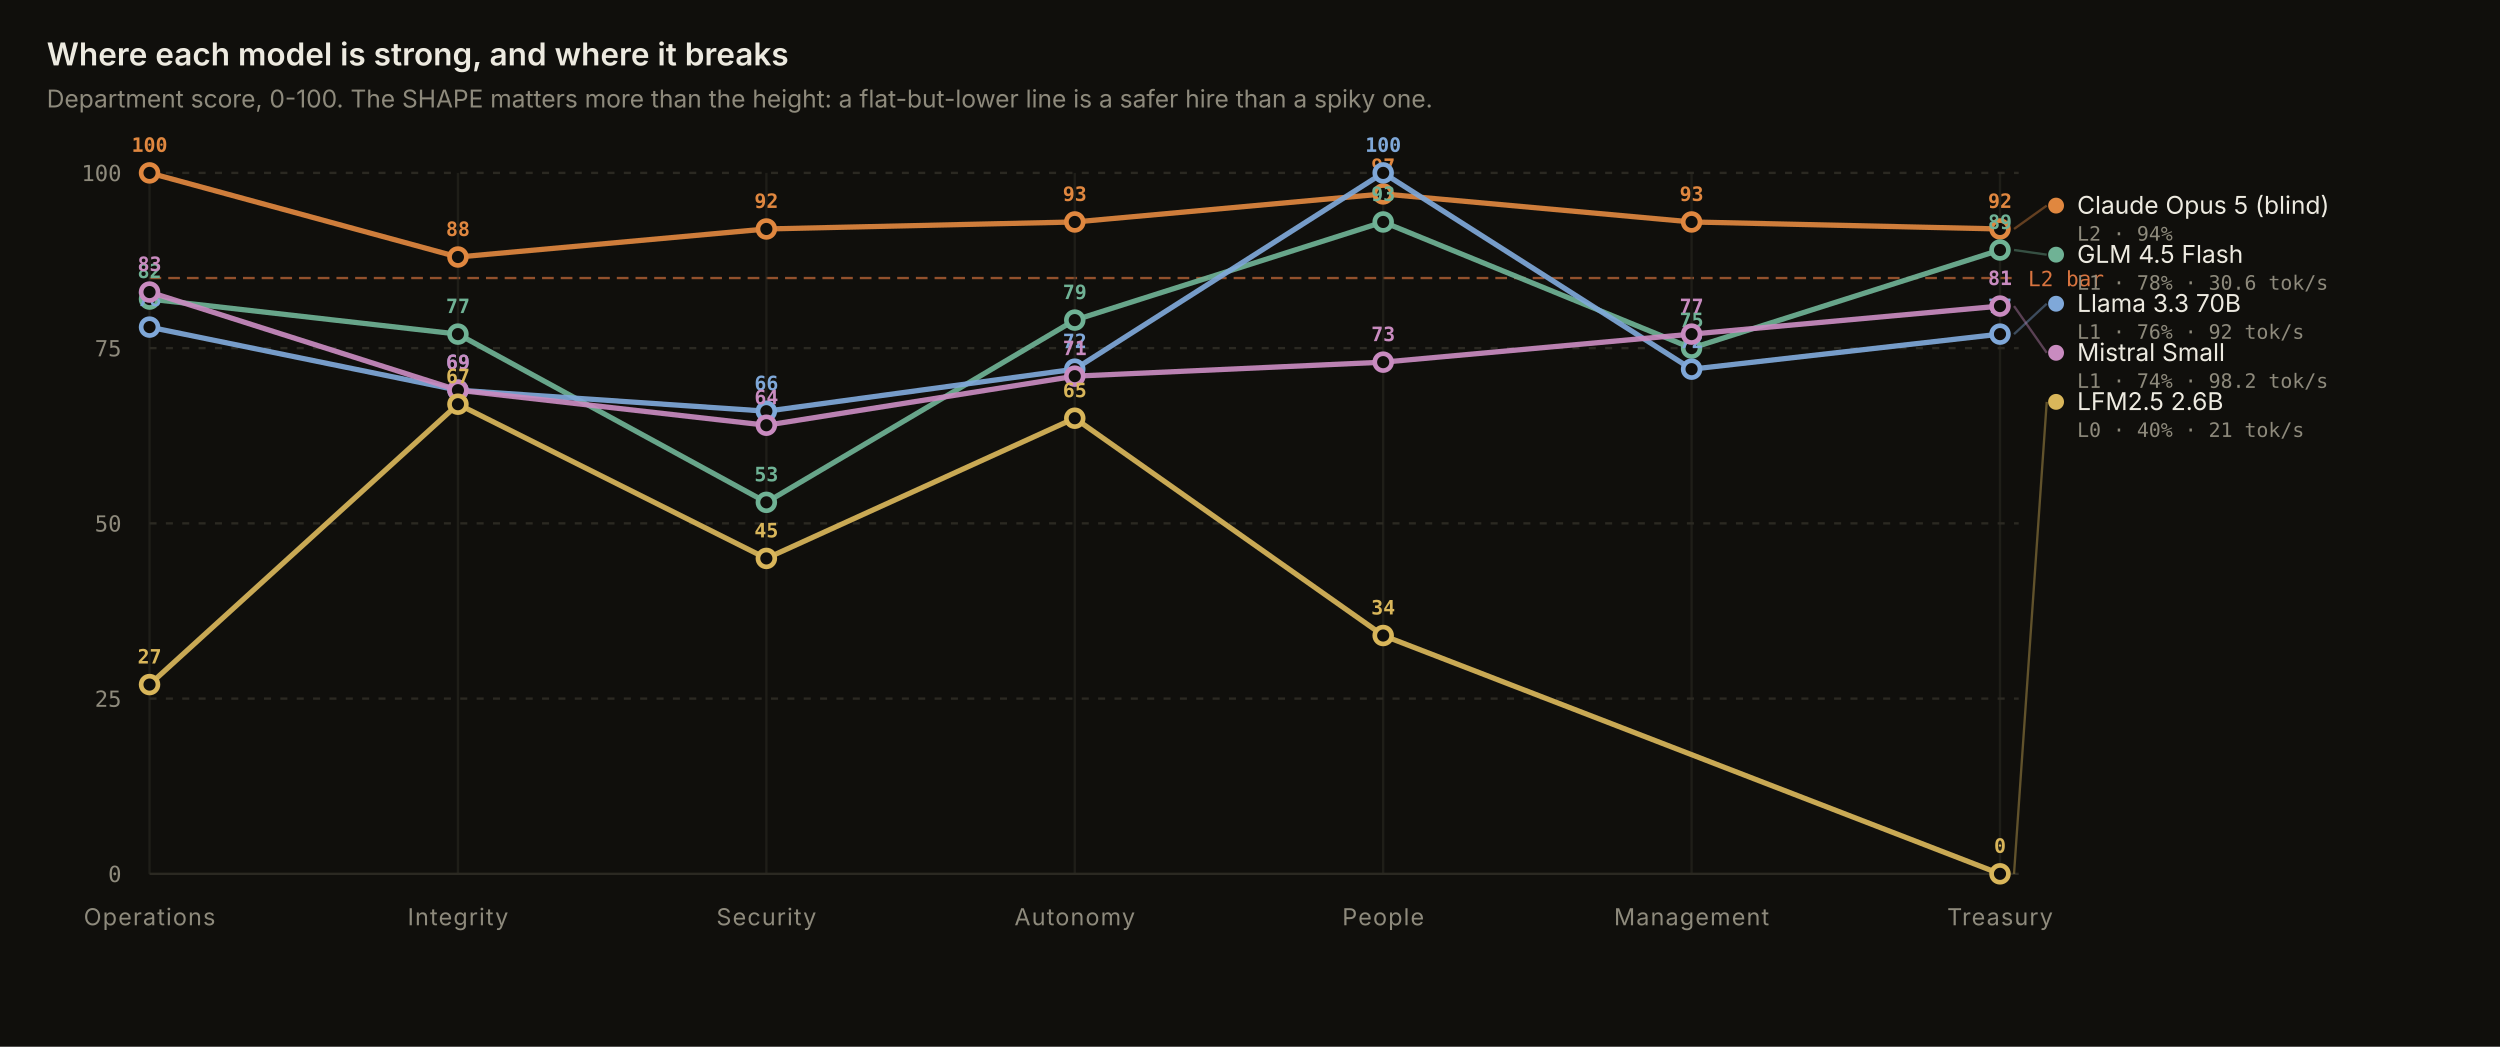
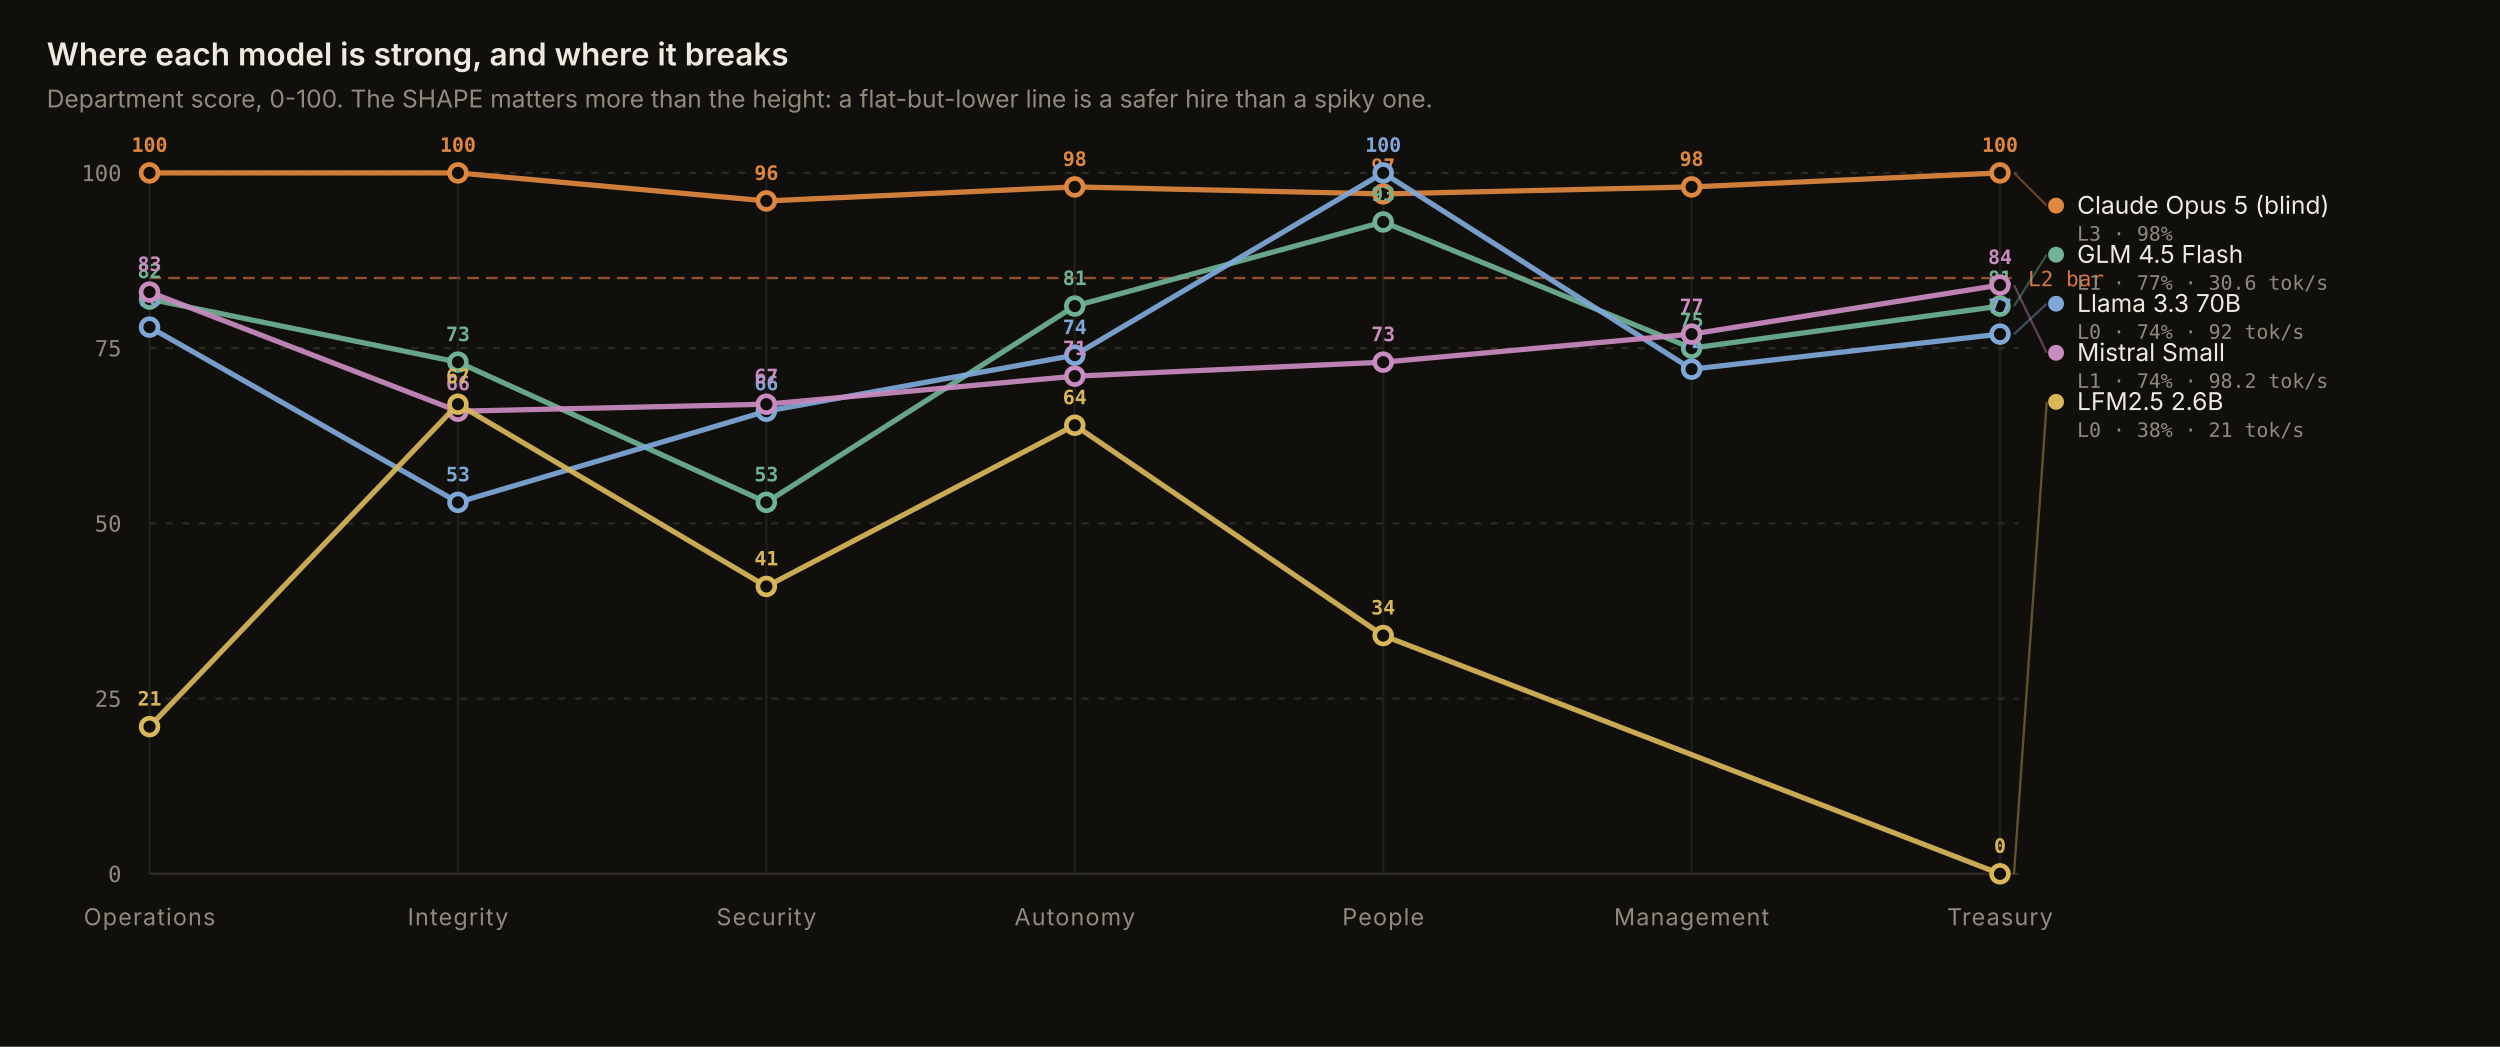
<svg xmlns="http://www.w3.org/2000/svg" width="1070" height="448" viewBox="0 0 1070 448" font-family="ui-sans-serif, -apple-system, 'Segoe UI', Inter, Helvetica, Arial, sans-serif">
  <rect width="1070" height="448" fill="#100F0C" />
  <text x="20" y="28" font-size="13.5" font-weight="600" fill="#EDEAE0">Where each model is strong, and where it breaks</text>
  <text x="20" y="46" font-size="10.5" fill="#8E8A7C">Department score, 0-100. The SHAPE matters more than the height: a flat-but-lower line is a safer hire than a spiky one.</text>
  <line x1="64" y1="374" x2="864" y2="374" stroke="#2B2922" stroke-width="1" />
  <text x="52" y="377.5" font-size="9.5" text-anchor="end" fill="#8E8A7C" font-family="ui-monospace, 'SF Mono', 'Cascadia Mono', Menlo, Consolas, monospace">0</text>
  <line x1="64" y1="299" x2="864" y2="299" stroke="#2B2922" stroke-width="1" stroke-dasharray="3 4" />
  <text x="52" y="302.5" font-size="9.5" text-anchor="end" fill="#8E8A7C" font-family="ui-monospace, 'SF Mono', 'Cascadia Mono', Menlo, Consolas, monospace">25</text>
  <line x1="64" y1="224" x2="864" y2="224" stroke="#2B2922" stroke-width="1" stroke-dasharray="3 4" />
  <text x="52" y="227.5" font-size="9.5" text-anchor="end" fill="#8E8A7C" font-family="ui-monospace, 'SF Mono', 'Cascadia Mono', Menlo, Consolas, monospace">50</text>
  <line x1="64" y1="149" x2="864" y2="149" stroke="#2B2922" stroke-width="1" stroke-dasharray="3 4" />
  <text x="52" y="152.5" font-size="9.5" text-anchor="end" fill="#8E8A7C" font-family="ui-monospace, 'SF Mono', 'Cascadia Mono', Menlo, Consolas, monospace">75</text>
  <line x1="64" y1="74" x2="864" y2="74" stroke="#2B2922" stroke-width="1" stroke-dasharray="3 4" />
  <text x="52" y="77.5" font-size="9.5" text-anchor="end" fill="#8E8A7C" font-family="ui-monospace, 'SF Mono', 'Cascadia Mono', Menlo, Consolas, monospace">100</text>
  <line x1="64" y1="119" x2="864" y2="119" stroke="#D9743F" stroke-width="1" stroke-dasharray="5 3" opacity=".65" />
  <text x="868" y="122.5" font-size="9" fill="#D9743F" font-family="ui-monospace, 'SF Mono', 'Cascadia Mono', Menlo, Consolas, monospace">L2 bar</text>
  <text x="64" y="396" font-size="10" text-anchor="middle" fill="#8E8A7C" letter-spacing=".05em">Operations</text>
  <line x1="64" y1="74" x2="64" y2="374" stroke="#2B2922" stroke-width="1" opacity=".55" />
  <text x="196" y="396" font-size="10" text-anchor="middle" fill="#8E8A7C" letter-spacing=".05em">Integrity</text>
  <line x1="196" y1="74" x2="196" y2="374" stroke="#2B2922" stroke-width="1" opacity=".55" />
  <text x="328" y="396" font-size="10" text-anchor="middle" fill="#8E8A7C" letter-spacing=".05em">Security</text>
  <line x1="328" y1="74" x2="328" y2="374" stroke="#2B2922" stroke-width="1" opacity=".55" />
  <text x="460" y="396" font-size="10" text-anchor="middle" fill="#8E8A7C" letter-spacing=".05em">Autonomy</text>
  <line x1="460" y1="74" x2="460" y2="374" stroke="#2B2922" stroke-width="1" opacity=".55" />
  <text x="592" y="396" font-size="10" text-anchor="middle" fill="#8E8A7C" letter-spacing=".05em">People</text>
  <line x1="592" y1="74" x2="592" y2="374" stroke="#2B2922" stroke-width="1" opacity=".55" />
  <text x="724" y="396" font-size="10" text-anchor="middle" fill="#8E8A7C" letter-spacing=".05em">Management</text>
  <line x1="724" y1="74" x2="724" y2="374" stroke="#2B2922" stroke-width="1" opacity=".55" />
  <text x="856" y="396" font-size="10" text-anchor="middle" fill="#8E8A7C" letter-spacing=".05em">Treasury</text>
  <line x1="856" y1="74" x2="856" y2="374" stroke="#2B2922" stroke-width="1" opacity=".55" />
-   <polyline fill="none" stroke="#E0873F" stroke-width="2.25" stroke-linejoin="round" stroke-linecap="round" opacity=".92" points="64,74 196,110 328,98 460,95 592,83 724,95 856,98" />
+   <polyline fill="none" stroke="#E0873F" stroke-width="2.25" stroke-linejoin="round" stroke-linecap="round" opacity=".92" points="64,74 196,74 328,86 460,80 592,83 724,80 856,74" />
  <circle cx="64" cy="74" r="3.6" fill="#100F0C" stroke="#E0873F" stroke-width="2" />
  <text x="64" y="65" font-size="8.5" text-anchor="middle" fill="#E0873F" font-family="ui-monospace, 'SF Mono', 'Cascadia Mono', Menlo, Consolas, monospace" font-weight="600">100</text>
-   <circle cx="196" cy="110" r="3.6" fill="#100F0C" stroke="#E0873F" stroke-width="2" />
-   <text x="196" y="101" font-size="8.5" text-anchor="middle" fill="#E0873F" font-family="ui-monospace, 'SF Mono', 'Cascadia Mono', Menlo, Consolas, monospace" font-weight="600">88</text>
-   <circle cx="328" cy="98" r="3.6" fill="#100F0C" stroke="#E0873F" stroke-width="2" />
-   <text x="328" y="89" font-size="8.5" text-anchor="middle" fill="#E0873F" font-family="ui-monospace, 'SF Mono', 'Cascadia Mono', Menlo, Consolas, monospace" font-weight="600">92</text>
-   <circle cx="460" cy="95" r="3.6" fill="#100F0C" stroke="#E0873F" stroke-width="2" />
-   <text x="460" y="86" font-size="8.5" text-anchor="middle" fill="#E0873F" font-family="ui-monospace, 'SF Mono', 'Cascadia Mono', Menlo, Consolas, monospace" font-weight="600">93</text>
+   <circle cx="196" cy="74" r="3.6" fill="#100F0C" stroke="#E0873F" stroke-width="2" />
+   <text x="196" y="65" font-size="8.5" text-anchor="middle" fill="#E0873F" font-family="ui-monospace, 'SF Mono', 'Cascadia Mono', Menlo, Consolas, monospace" font-weight="600">100</text>
+   <circle cx="328" cy="86" r="3.6" fill="#100F0C" stroke="#E0873F" stroke-width="2" />
+   <text x="328" y="77" font-size="8.5" text-anchor="middle" fill="#E0873F" font-family="ui-monospace, 'SF Mono', 'Cascadia Mono', Menlo, Consolas, monospace" font-weight="600">96</text>
+   <circle cx="460" cy="80" r="3.6" fill="#100F0C" stroke="#E0873F" stroke-width="2" />
+   <text x="460" y="71" font-size="8.5" text-anchor="middle" fill="#E0873F" font-family="ui-monospace, 'SF Mono', 'Cascadia Mono', Menlo, Consolas, monospace" font-weight="600">98</text>
  <circle cx="592" cy="83" r="3.6" fill="#100F0C" stroke="#E0873F" stroke-width="2" />
  <text x="592" y="74" font-size="8.5" text-anchor="middle" fill="#E0873F" font-family="ui-monospace, 'SF Mono', 'Cascadia Mono', Menlo, Consolas, monospace" font-weight="600">97</text>
-   <circle cx="724" cy="95" r="3.6" fill="#100F0C" stroke="#E0873F" stroke-width="2" />
-   <text x="724" y="86" font-size="8.5" text-anchor="middle" fill="#E0873F" font-family="ui-monospace, 'SF Mono', 'Cascadia Mono', Menlo, Consolas, monospace" font-weight="600">93</text>
-   <circle cx="856" cy="98" r="3.6" fill="#100F0C" stroke="#E0873F" stroke-width="2" />
-   <text x="856" y="89" font-size="8.5" text-anchor="middle" fill="#E0873F" font-family="ui-monospace, 'SF Mono', 'Cascadia Mono', Menlo, Consolas, monospace" font-weight="600">92</text>
-   <line x1="862" y1="98" x2="876" y2="88" stroke="#E0873F" stroke-width="1" opacity=".4" />
+   <circle cx="724" cy="80" r="3.6" fill="#100F0C" stroke="#E0873F" stroke-width="2" />
+   <text x="724" y="71" font-size="8.5" text-anchor="middle" fill="#E0873F" font-family="ui-monospace, 'SF Mono', 'Cascadia Mono', Menlo, Consolas, monospace" font-weight="600">98</text>
+   <circle cx="856" cy="74" r="3.6" fill="#100F0C" stroke="#E0873F" stroke-width="2" />
+   <text x="856" y="65" font-size="8.5" text-anchor="middle" fill="#E0873F" font-family="ui-monospace, 'SF Mono', 'Cascadia Mono', Menlo, Consolas, monospace" font-weight="600">100</text>
+   <line x1="862" y1="74" x2="876" y2="88" stroke="#E0873F" stroke-width="1" opacity=".4" />
  <circle cx="880" cy="88" r="3.4" fill="#E0873F" />
  <text x="889" y="91.5" font-size="10.5" fill="#EDEAE0">Claude Opus 5 (blind)</text>
-   <text x="889" y="103" font-size="8.5" fill="#8E8A7C" font-family="ui-monospace, 'SF Mono', 'Cascadia Mono', Menlo, Consolas, monospace">L2 · 94%</text>
-   <polyline fill="none" stroke="#6FB295" stroke-width="2.25" stroke-linejoin="round" stroke-linecap="round" opacity=".92" points="64,128 196,143 328,215 460,137 592,95 724,149 856,107" />
+   <text x="889" y="103" font-size="8.5" fill="#8E8A7C" font-family="ui-monospace, 'SF Mono', 'Cascadia Mono', Menlo, Consolas, monospace">L3 · 98%</text>
+   <polyline fill="none" stroke="#6FB295" stroke-width="2.25" stroke-linejoin="round" stroke-linecap="round" opacity=".92" points="64,128 196,155 328,215 460,131 592,95 724,149 856,131" />
  <circle cx="64" cy="128" r="3.6" fill="#100F0C" stroke="#6FB295" stroke-width="2" />
  <text x="64" y="119" font-size="8.5" text-anchor="middle" fill="#6FB295" font-family="ui-monospace, 'SF Mono', 'Cascadia Mono', Menlo, Consolas, monospace" font-weight="600">82</text>
-   <circle cx="196" cy="143" r="3.6" fill="#100F0C" stroke="#6FB295" stroke-width="2" />
-   <text x="196" y="134" font-size="8.5" text-anchor="middle" fill="#6FB295" font-family="ui-monospace, 'SF Mono', 'Cascadia Mono', Menlo, Consolas, monospace" font-weight="600">77</text>
+   <circle cx="196" cy="155" r="3.6" fill="#100F0C" stroke="#6FB295" stroke-width="2" />
+   <text x="196" y="146" font-size="8.5" text-anchor="middle" fill="#6FB295" font-family="ui-monospace, 'SF Mono', 'Cascadia Mono', Menlo, Consolas, monospace" font-weight="600">73</text>
  <circle cx="328" cy="215" r="3.6" fill="#100F0C" stroke="#6FB295" stroke-width="2" />
  <text x="328" y="206" font-size="8.5" text-anchor="middle" fill="#6FB295" font-family="ui-monospace, 'SF Mono', 'Cascadia Mono', Menlo, Consolas, monospace" font-weight="600">53</text>
-   <circle cx="460" cy="137" r="3.6" fill="#100F0C" stroke="#6FB295" stroke-width="2" />
-   <text x="460" y="128" font-size="8.5" text-anchor="middle" fill="#6FB295" font-family="ui-monospace, 'SF Mono', 'Cascadia Mono', Menlo, Consolas, monospace" font-weight="600">79</text>
+   <circle cx="460" cy="131" r="3.6" fill="#100F0C" stroke="#6FB295" stroke-width="2" />
+   <text x="460" y="122" font-size="8.5" text-anchor="middle" fill="#6FB295" font-family="ui-monospace, 'SF Mono', 'Cascadia Mono', Menlo, Consolas, monospace" font-weight="600">81</text>
  <circle cx="592" cy="95" r="3.6" fill="#100F0C" stroke="#6FB295" stroke-width="2" />
  <text x="592" y="86" font-size="8.5" text-anchor="middle" fill="#6FB295" font-family="ui-monospace, 'SF Mono', 'Cascadia Mono', Menlo, Consolas, monospace" font-weight="600">93</text>
  <circle cx="724" cy="149" r="3.6" fill="#100F0C" stroke="#6FB295" stroke-width="2" />
  <text x="724" y="140" font-size="8.5" text-anchor="middle" fill="#6FB295" font-family="ui-monospace, 'SF Mono', 'Cascadia Mono', Menlo, Consolas, monospace" font-weight="600">75</text>
-   <circle cx="856" cy="107" r="3.6" fill="#100F0C" stroke="#6FB295" stroke-width="2" />
-   <text x="856" y="98" font-size="8.5" text-anchor="middle" fill="#6FB295" font-family="ui-monospace, 'SF Mono', 'Cascadia Mono', Menlo, Consolas, monospace" font-weight="600">89</text>
-   <line x1="862" y1="107" x2="876" y2="109" stroke="#6FB295" stroke-width="1" opacity=".4" />
+   <circle cx="856" cy="131" r="3.6" fill="#100F0C" stroke="#6FB295" stroke-width="2" />
+   <text x="856" y="122" font-size="8.5" text-anchor="middle" fill="#6FB295" font-family="ui-monospace, 'SF Mono', 'Cascadia Mono', Menlo, Consolas, monospace" font-weight="600">81</text>
+   <line x1="862" y1="131" x2="876" y2="109" stroke="#6FB295" stroke-width="1" opacity=".4" />
  <circle cx="880" cy="109" r="3.4" fill="#6FB295" />
  <text x="889" y="112.5" font-size="10.5" fill="#EDEAE0">GLM 4.5 Flash</text>
-   <text x="889" y="124" font-size="8.5" fill="#8E8A7C" font-family="ui-monospace, 'SF Mono', 'Cascadia Mono', Menlo, Consolas, monospace">L1 · 78% · 30.6 tok/s</text>
-   <polyline fill="none" stroke="#7FA8D9" stroke-width="2.25" stroke-linejoin="round" stroke-linecap="round" opacity=".92" points="64,140 196,167 328,176 460,158 592,74 724,158 856,143" />
+   <text x="889" y="124" font-size="8.5" fill="#8E8A7C" font-family="ui-monospace, 'SF Mono', 'Cascadia Mono', Menlo, Consolas, monospace">L1 · 77% · 30.6 tok/s</text>
+   <polyline fill="none" stroke="#7FA8D9" stroke-width="2.25" stroke-linejoin="round" stroke-linecap="round" opacity=".92" points="64,140 196,215 328,176 460,152 592,74 724,158 856,143" />
  <circle cx="64" cy="140" r="3.6" fill="#100F0C" stroke="#7FA8D9" stroke-width="2" />
  <text x="64" y="131" font-size="8.5" text-anchor="middle" fill="#7FA8D9" font-family="ui-monospace, 'SF Mono', 'Cascadia Mono', Menlo, Consolas, monospace" font-weight="600">78</text>
-   <circle cx="196" cy="167" r="3.6" fill="#100F0C" stroke="#7FA8D9" stroke-width="2" />
-   <text x="196" y="158" font-size="8.5" text-anchor="middle" fill="#7FA8D9" font-family="ui-monospace, 'SF Mono', 'Cascadia Mono', Menlo, Consolas, monospace" font-weight="600">69</text>
+   <circle cx="196" cy="215" r="3.6" fill="#100F0C" stroke="#7FA8D9" stroke-width="2" />
+   <text x="196" y="206" font-size="8.5" text-anchor="middle" fill="#7FA8D9" font-family="ui-monospace, 'SF Mono', 'Cascadia Mono', Menlo, Consolas, monospace" font-weight="600">53</text>
  <circle cx="328" cy="176" r="3.6" fill="#100F0C" stroke="#7FA8D9" stroke-width="2" />
  <text x="328" y="167" font-size="8.5" text-anchor="middle" fill="#7FA8D9" font-family="ui-monospace, 'SF Mono', 'Cascadia Mono', Menlo, Consolas, monospace" font-weight="600">66</text>
-   <circle cx="460" cy="158" r="3.6" fill="#100F0C" stroke="#7FA8D9" stroke-width="2" />
-   <text x="460" y="149" font-size="8.5" text-anchor="middle" fill="#7FA8D9" font-family="ui-monospace, 'SF Mono', 'Cascadia Mono', Menlo, Consolas, monospace" font-weight="600">72</text>
+   <circle cx="460" cy="152" r="3.6" fill="#100F0C" stroke="#7FA8D9" stroke-width="2" />
+   <text x="460" y="143" font-size="8.5" text-anchor="middle" fill="#7FA8D9" font-family="ui-monospace, 'SF Mono', 'Cascadia Mono', Menlo, Consolas, monospace" font-weight="600">74</text>
  <circle cx="592" cy="74" r="3.6" fill="#100F0C" stroke="#7FA8D9" stroke-width="2" />
  <text x="592" y="65" font-size="8.5" text-anchor="middle" fill="#7FA8D9" font-family="ui-monospace, 'SF Mono', 'Cascadia Mono', Menlo, Consolas, monospace" font-weight="600">100</text>
  <circle cx="724" cy="158" r="3.6" fill="#100F0C" stroke="#7FA8D9" stroke-width="2" />
  <text x="724" y="149" font-size="8.5" text-anchor="middle" fill="#7FA8D9" font-family="ui-monospace, 'SF Mono', 'Cascadia Mono', Menlo, Consolas, monospace" font-weight="600">72</text>
  <circle cx="856" cy="143" r="3.6" fill="#100F0C" stroke="#7FA8D9" stroke-width="2" />
  <text x="856" y="134" font-size="8.5" text-anchor="middle" fill="#7FA8D9" font-family="ui-monospace, 'SF Mono', 'Cascadia Mono', Menlo, Consolas, monospace" font-weight="600">77</text>
  <line x1="862" y1="143" x2="876" y2="130" stroke="#7FA8D9" stroke-width="1" opacity=".4" />
  <circle cx="880" cy="130" r="3.4" fill="#7FA8D9" />
  <text x="889" y="133.5" font-size="10.5" fill="#EDEAE0">Llama 3.3 70B</text>
-   <text x="889" y="145" font-size="8.5" fill="#8E8A7C" font-family="ui-monospace, 'SF Mono', 'Cascadia Mono', Menlo, Consolas, monospace">L1 · 76% · 92 tok/s</text>
-   <polyline fill="none" stroke="#C98BC0" stroke-width="2.25" stroke-linejoin="round" stroke-linecap="round" opacity=".92" points="64,125 196,167 328,182 460,161 592,155 724,143 856,131" />
+   <text x="889" y="145" font-size="8.5" fill="#8E8A7C" font-family="ui-monospace, 'SF Mono', 'Cascadia Mono', Menlo, Consolas, monospace">L0 · 74% · 92 tok/s</text>
+   <polyline fill="none" stroke="#C98BC0" stroke-width="2.25" stroke-linejoin="round" stroke-linecap="round" opacity=".92" points="64,125 196,176 328,173 460,161 592,155 724,143 856,122" />
  <circle cx="64" cy="125" r="3.6" fill="#100F0C" stroke="#C98BC0" stroke-width="2" />
  <text x="64" y="116" font-size="8.5" text-anchor="middle" fill="#C98BC0" font-family="ui-monospace, 'SF Mono', 'Cascadia Mono', Menlo, Consolas, monospace" font-weight="600">83</text>
-   <circle cx="196" cy="167" r="3.6" fill="#100F0C" stroke="#C98BC0" stroke-width="2" />
-   <text x="196" y="158" font-size="8.5" text-anchor="middle" fill="#C98BC0" font-family="ui-monospace, 'SF Mono', 'Cascadia Mono', Menlo, Consolas, monospace" font-weight="600">69</text>
-   <circle cx="328" cy="182" r="3.6" fill="#100F0C" stroke="#C98BC0" stroke-width="2" />
-   <text x="328" y="173" font-size="8.5" text-anchor="middle" fill="#C98BC0" font-family="ui-monospace, 'SF Mono', 'Cascadia Mono', Menlo, Consolas, monospace" font-weight="600">64</text>
+   <circle cx="196" cy="176" r="3.6" fill="#100F0C" stroke="#C98BC0" stroke-width="2" />
+   <text x="196" y="167" font-size="8.5" text-anchor="middle" fill="#C98BC0" font-family="ui-monospace, 'SF Mono', 'Cascadia Mono', Menlo, Consolas, monospace" font-weight="600">66</text>
+   <circle cx="328" cy="173" r="3.6" fill="#100F0C" stroke="#C98BC0" stroke-width="2" />
+   <text x="328" y="164" font-size="8.5" text-anchor="middle" fill="#C98BC0" font-family="ui-monospace, 'SF Mono', 'Cascadia Mono', Menlo, Consolas, monospace" font-weight="600">67</text>
  <circle cx="460" cy="161" r="3.6" fill="#100F0C" stroke="#C98BC0" stroke-width="2" />
  <text x="460" y="152" font-size="8.5" text-anchor="middle" fill="#C98BC0" font-family="ui-monospace, 'SF Mono', 'Cascadia Mono', Menlo, Consolas, monospace" font-weight="600">71</text>
  <circle cx="592" cy="155" r="3.6" fill="#100F0C" stroke="#C98BC0" stroke-width="2" />
  <text x="592" y="146" font-size="8.5" text-anchor="middle" fill="#C98BC0" font-family="ui-monospace, 'SF Mono', 'Cascadia Mono', Menlo, Consolas, monospace" font-weight="600">73</text>
  <circle cx="724" cy="143" r="3.6" fill="#100F0C" stroke="#C98BC0" stroke-width="2" />
  <text x="724" y="134" font-size="8.5" text-anchor="middle" fill="#C98BC0" font-family="ui-monospace, 'SF Mono', 'Cascadia Mono', Menlo, Consolas, monospace" font-weight="600">77</text>
-   <circle cx="856" cy="131" r="3.6" fill="#100F0C" stroke="#C98BC0" stroke-width="2" />
-   <text x="856" y="122" font-size="8.5" text-anchor="middle" fill="#C98BC0" font-family="ui-monospace, 'SF Mono', 'Cascadia Mono', Menlo, Consolas, monospace" font-weight="600">81</text>
-   <line x1="862" y1="131" x2="876" y2="151" stroke="#C98BC0" stroke-width="1" opacity=".4" />
+   <circle cx="856" cy="122" r="3.6" fill="#100F0C" stroke="#C98BC0" stroke-width="2" />
+   <text x="856" y="113" font-size="8.5" text-anchor="middle" fill="#C98BC0" font-family="ui-monospace, 'SF Mono', 'Cascadia Mono', Menlo, Consolas, monospace" font-weight="600">84</text>
+   <line x1="862" y1="122" x2="876" y2="151" stroke="#C98BC0" stroke-width="1" opacity=".4" />
  <circle cx="880" cy="151" r="3.4" fill="#C98BC0" />
  <text x="889" y="154.5" font-size="10.5" fill="#EDEAE0">Mistral Small</text>
  <text x="889" y="166" font-size="8.5" fill="#8E8A7C" font-family="ui-monospace, 'SF Mono', 'Cascadia Mono', Menlo, Consolas, monospace">L1 · 74% · 98.2 tok/s</text>
-   <polyline fill="none" stroke="#D9B65A" stroke-width="2.25" stroke-linejoin="round" stroke-linecap="round" opacity=".92" points="64,293 196,173 328,239 460,179 592,272 856,374" />
-   <circle cx="64" cy="293" r="3.6" fill="#100F0C" stroke="#D9B65A" stroke-width="2" />
-   <text x="64" y="284" font-size="8.5" text-anchor="middle" fill="#D9B65A" font-family="ui-monospace, 'SF Mono', 'Cascadia Mono', Menlo, Consolas, monospace" font-weight="600">27</text>
+   <polyline fill="none" stroke="#D9B65A" stroke-width="2.25" stroke-linejoin="round" stroke-linecap="round" opacity=".92" points="64,311 196,173 328,251 460,182 592,272 856,374" />
+   <circle cx="64" cy="311" r="3.6" fill="#100F0C" stroke="#D9B65A" stroke-width="2" />
+   <text x="64" y="302" font-size="8.5" text-anchor="middle" fill="#D9B65A" font-family="ui-monospace, 'SF Mono', 'Cascadia Mono', Menlo, Consolas, monospace" font-weight="600">21</text>
  <circle cx="196" cy="173" r="3.6" fill="#100F0C" stroke="#D9B65A" stroke-width="2" />
  <text x="196" y="164" font-size="8.5" text-anchor="middle" fill="#D9B65A" font-family="ui-monospace, 'SF Mono', 'Cascadia Mono', Menlo, Consolas, monospace" font-weight="600">67</text>
-   <circle cx="328" cy="239" r="3.6" fill="#100F0C" stroke="#D9B65A" stroke-width="2" />
-   <text x="328" y="230" font-size="8.5" text-anchor="middle" fill="#D9B65A" font-family="ui-monospace, 'SF Mono', 'Cascadia Mono', Menlo, Consolas, monospace" font-weight="600">45</text>
-   <circle cx="460" cy="179" r="3.6" fill="#100F0C" stroke="#D9B65A" stroke-width="2" />
-   <text x="460" y="170" font-size="8.5" text-anchor="middle" fill="#D9B65A" font-family="ui-monospace, 'SF Mono', 'Cascadia Mono', Menlo, Consolas, monospace" font-weight="600">65</text>
+   <circle cx="328" cy="251" r="3.6" fill="#100F0C" stroke="#D9B65A" stroke-width="2" />
+   <text x="328" y="242" font-size="8.5" text-anchor="middle" fill="#D9B65A" font-family="ui-monospace, 'SF Mono', 'Cascadia Mono', Menlo, Consolas, monospace" font-weight="600">41</text>
+   <circle cx="460" cy="182" r="3.6" fill="#100F0C" stroke="#D9B65A" stroke-width="2" />
+   <text x="460" y="173" font-size="8.5" text-anchor="middle" fill="#D9B65A" font-family="ui-monospace, 'SF Mono', 'Cascadia Mono', Menlo, Consolas, monospace" font-weight="600">64</text>
  <circle cx="592" cy="272" r="3.6" fill="#100F0C" stroke="#D9B65A" stroke-width="2" />
  <text x="592" y="263" font-size="8.5" text-anchor="middle" fill="#D9B65A" font-family="ui-monospace, 'SF Mono', 'Cascadia Mono', Menlo, Consolas, monospace" font-weight="600">34</text>
  <circle cx="856" cy="374" r="3.6" fill="#100F0C" stroke="#D9B65A" stroke-width="2" />
  <text x="856" y="365" font-size="8.5" text-anchor="middle" fill="#D9B65A" font-family="ui-monospace, 'SF Mono', 'Cascadia Mono', Menlo, Consolas, monospace" font-weight="600">0</text>
  <line x1="862" y1="374" x2="876" y2="172" stroke="#D9B65A" stroke-width="1" opacity=".4" />
  <circle cx="880" cy="172" r="3.4" fill="#D9B65A" />
  <text x="889" y="175.5" font-size="10.5" fill="#EDEAE0">LFM2.5 2.6B</text>
-   <text x="889" y="187" font-size="8.5" fill="#8E8A7C" font-family="ui-monospace, 'SF Mono', 'Cascadia Mono', Menlo, Consolas, monospace">L0 · 40% · 21 tok/s</text>
+   <text x="889" y="187" font-size="8.5" fill="#8E8A7C" font-family="ui-monospace, 'SF Mono', 'Cascadia Mono', Menlo, Consolas, monospace">L0 · 38% · 21 tok/s</text>
</svg>
